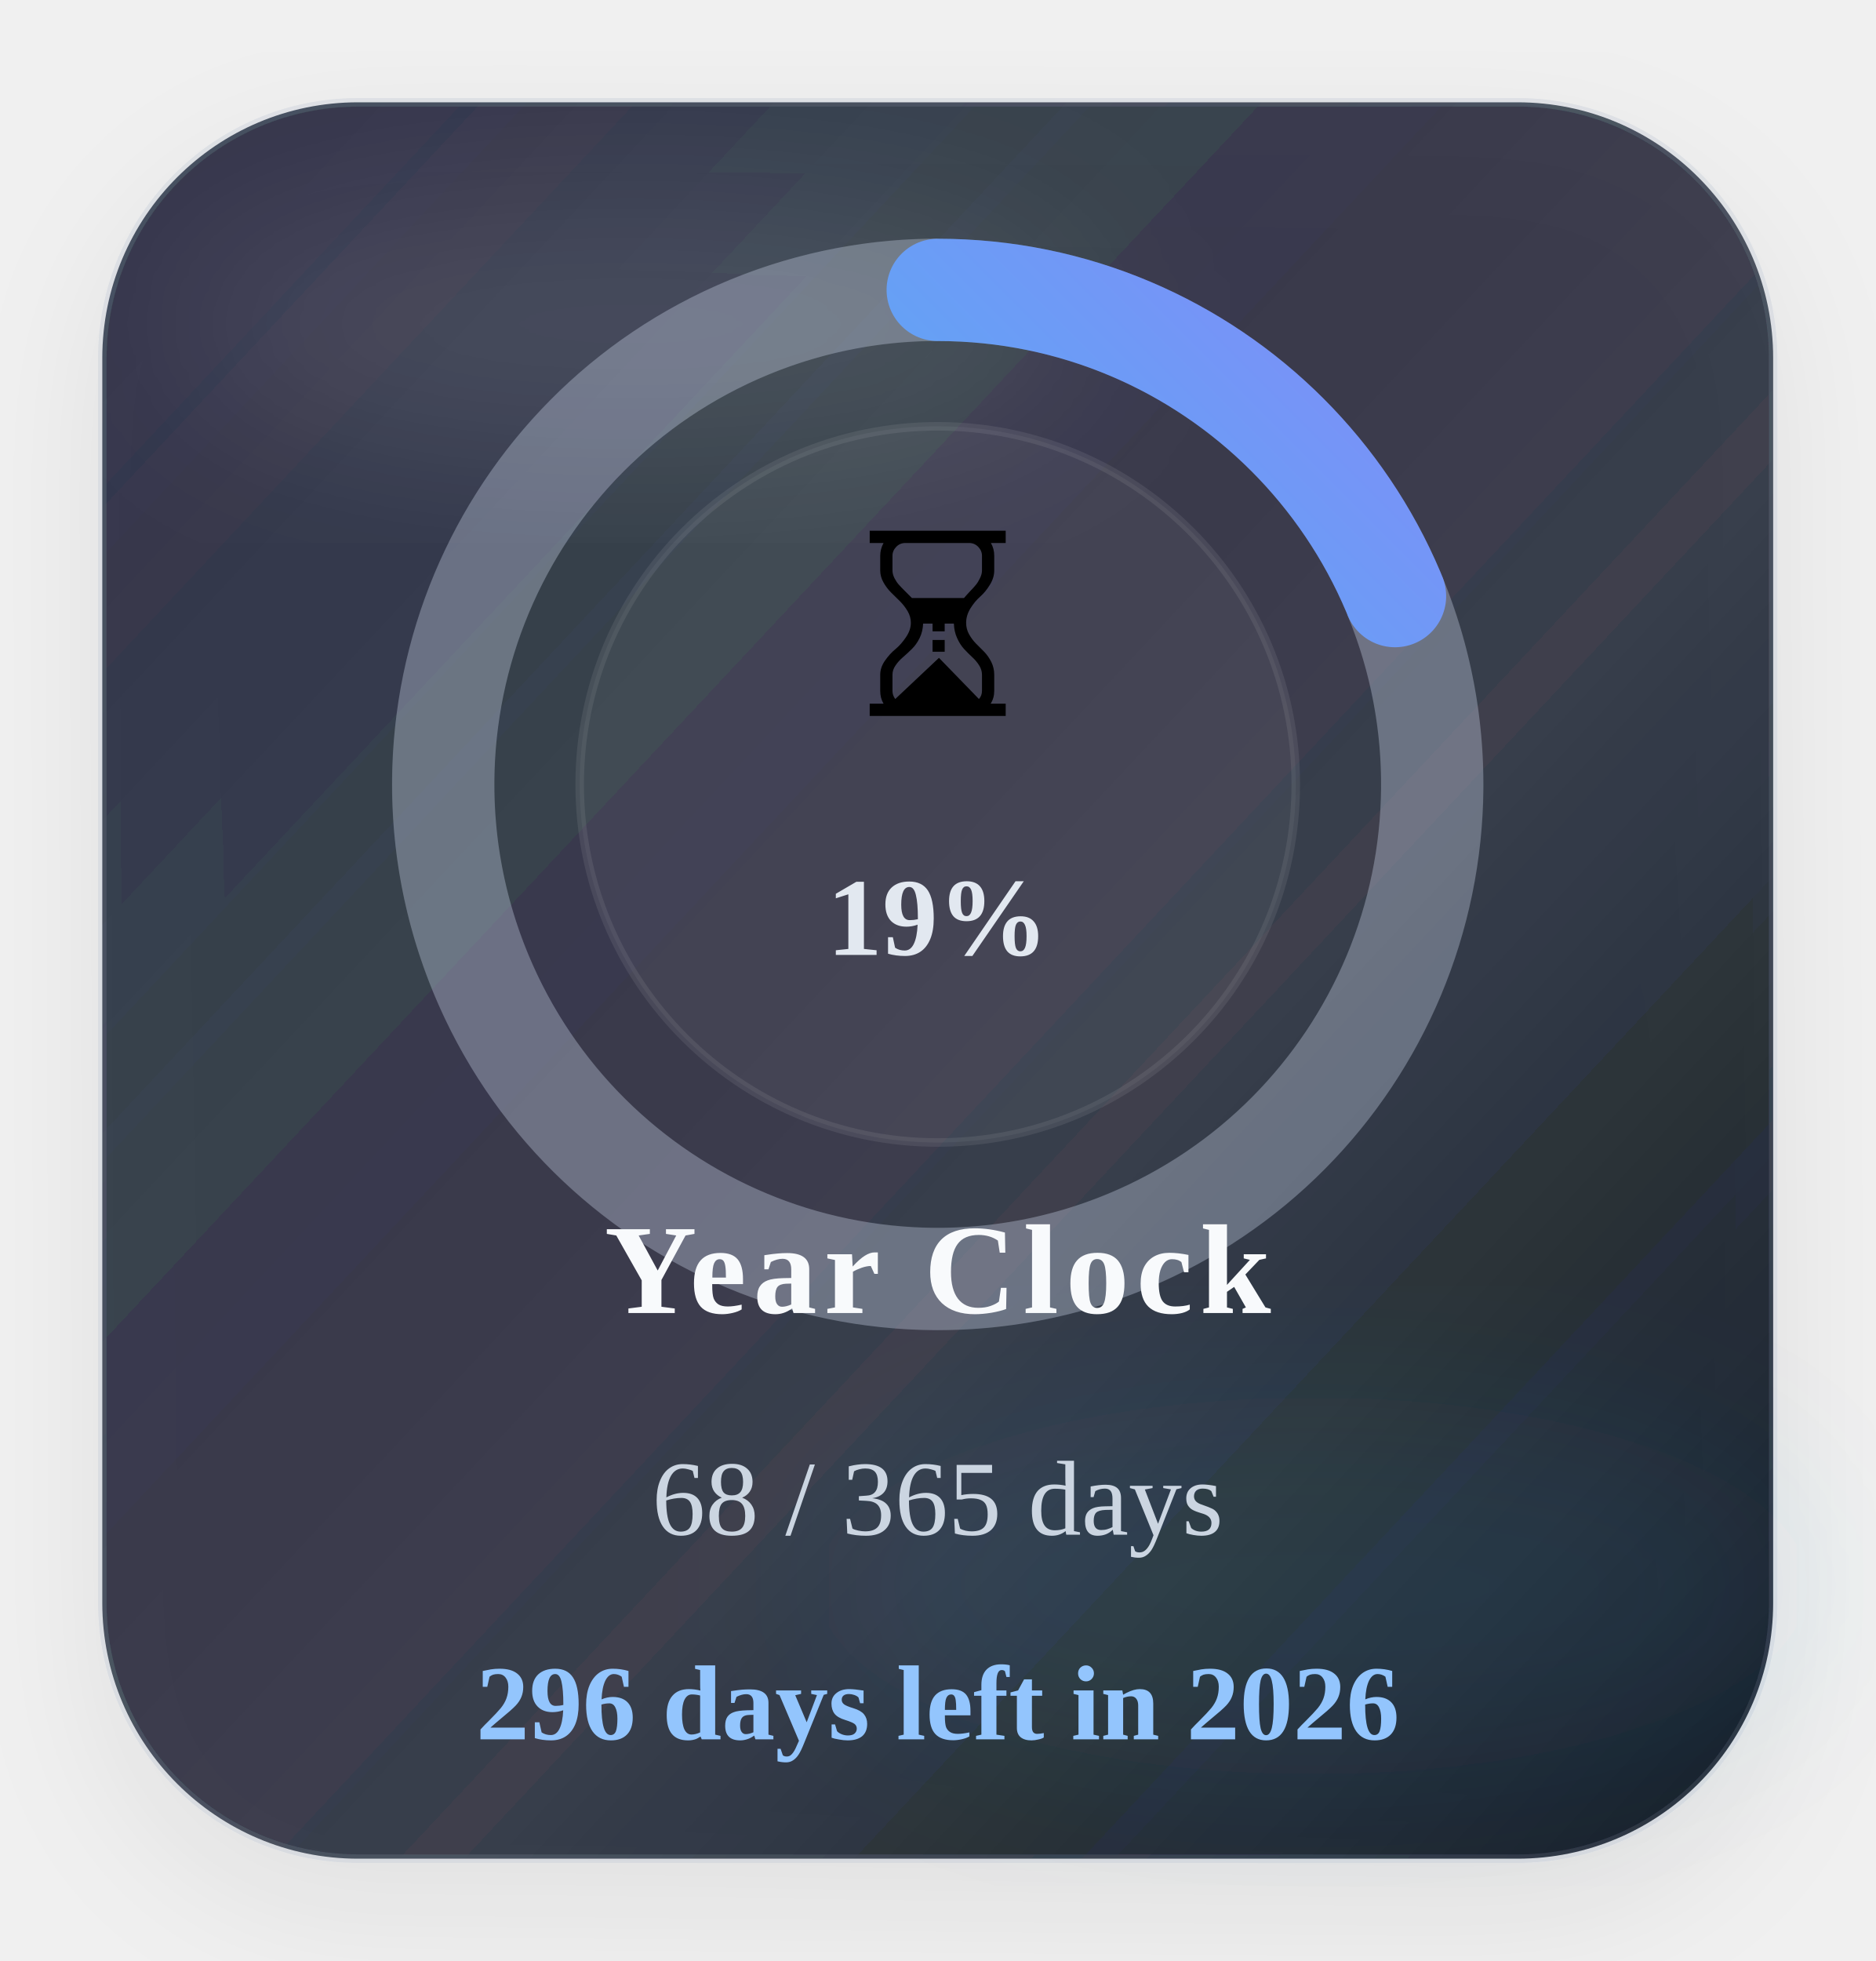
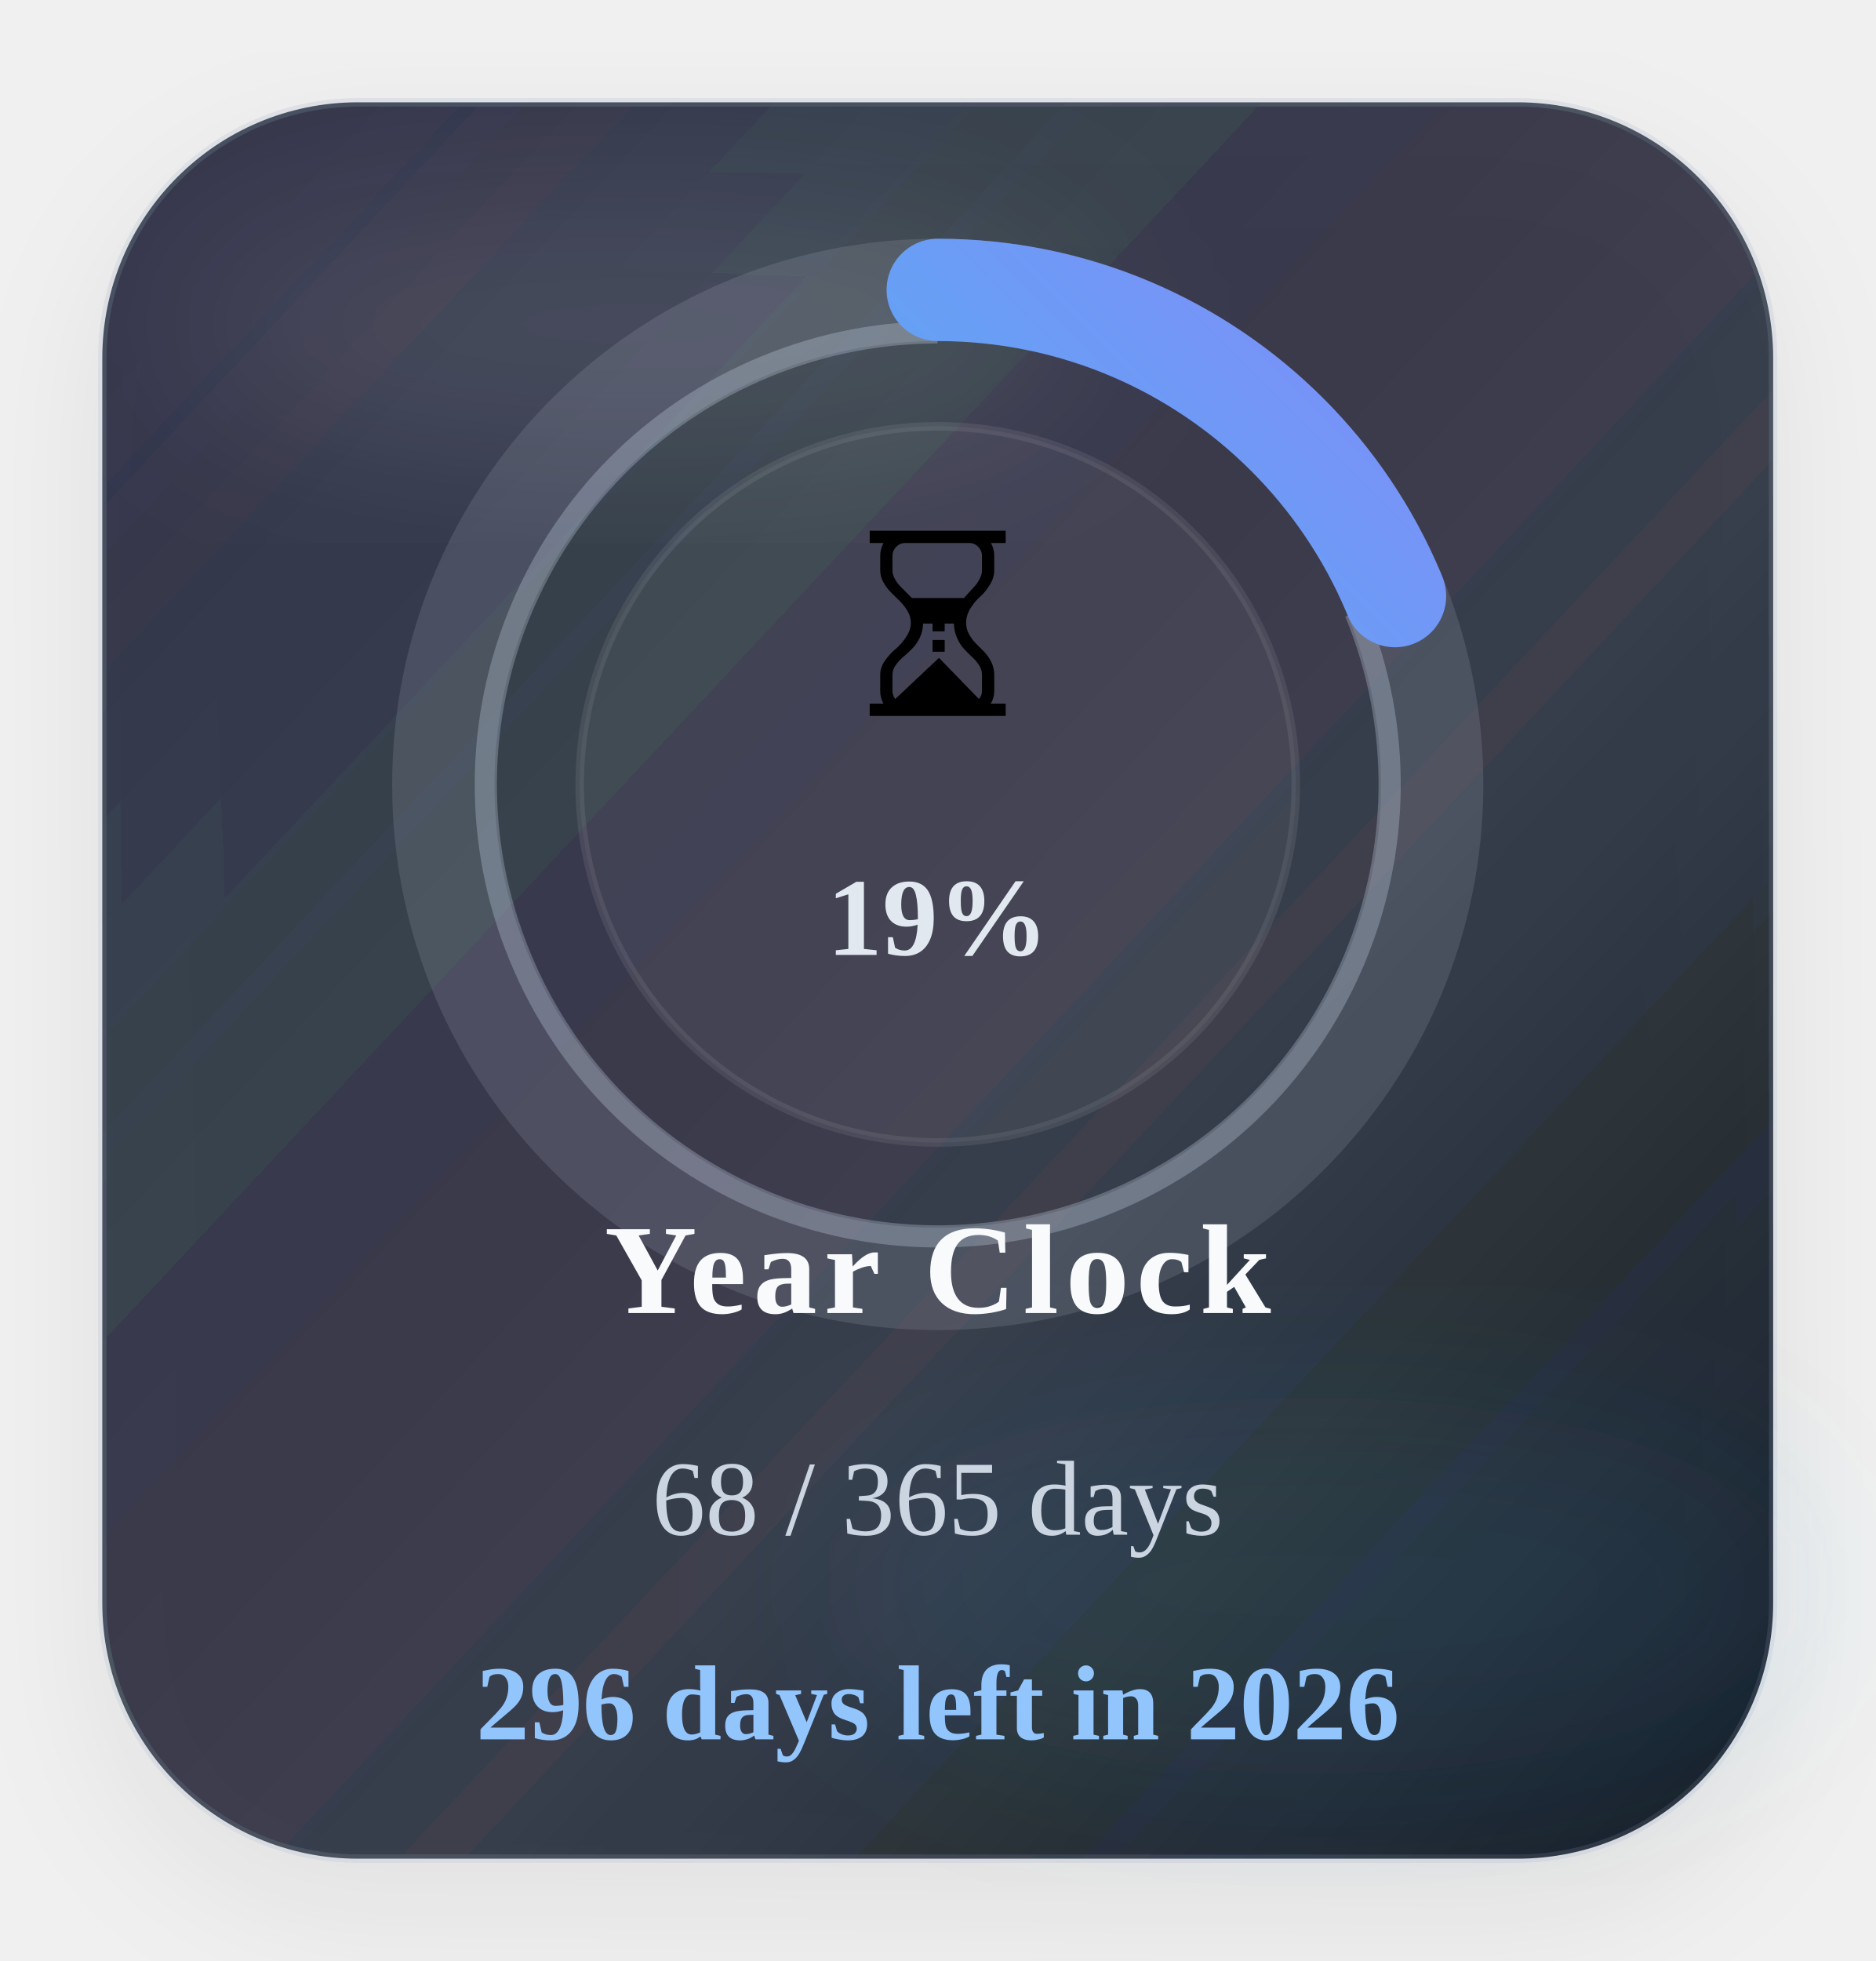
<svg xmlns="http://www.w3.org/2000/svg" width="220" height="230" viewBox="0 0 220 230" role="img" aria-label="Time progress for 2026">
  <defs>
    <linearGradient id="timeGradient" x1="0%" y1="0%" x2="100%" y2="100%">
      <stop offset="0%" stop-color="#22d3ee" />
      <stop offset="100%" stop-color="#818cf8" />
    </linearGradient>
    <linearGradient id="timeCard" x1="0%" y1="0%" x2="100%" y2="100%">
      <stop offset="0%" stop-color="#1c2537" stop-opacity="0.88" />
      <stop offset="60%" stop-color="#111827" stop-opacity="0.8" />
      <stop offset="100%" stop-color="#0b1220" stop-opacity="0.96" />
    </linearGradient>
    <filter id="timeShadow" x="-25%" y="-25%" width="150%" height="150%">
      <feDropShadow dx="0" dy="6" stdDeviation="8" flood-color="#020617" flood-opacity="0.08" />
    </filter>
    <filter id="timeBlur" x="-30%" y="-30%" width="160%" height="160%">
      <feGaussianBlur stdDeviation="10" />
    </filter>
  </defs>
  <rect x="12" y="12" width="196" height="206" rx="30" fill="url(#timeCard)" stroke="#94a3b8" stroke-opacity="0.18" filter="url(#timeShadow)" />
  <ellipse cx="74" cy="38" rx="54" ry="16" fill="#ffffff" fill-opacity="0.09" filter="url(#timeBlur)" />
  <ellipse cx="154" cy="186" rx="58" ry="22" fill="#38bdf8" fill-opacity="0.08" filter="url(#timeBlur)" />
  <circle class="ring-track" cx="110" cy="92" r="58" fill="none" stroke="#cbd5e1" stroke-opacity="0.14" stroke-width="12" />
-   <circle class="remaining-ring" cx="110" cy="92" r="58" fill="none" stroke="#dbeafe" stroke-opacity="0.22" stroke-width="12" stroke-dasharray="295.96 364.42" data-remaining-length="295.96" transform="rotate(-22.36 110 92)" />
+   <circle class="remaining-dots" cx="110" cy="92" r="53" fill="none" stroke="#dbeafe" stroke-opacity="0.26" stroke-width="2.6" stroke-dasharray="270.44 333.01" data-remaining-length="270.44" transform="rotate(-22.36 110 92)" />
  <circle class="progress-ring" cx="110" cy="92" r="58" fill="none" stroke="url(#timeGradient)" stroke-width="12" stroke-linecap="round" stroke-dasharray="364.42" stroke-dashoffset="295.96" data-target-offset="295.96" data-ring-length="364.42" transform="rotate(-90 110 92)" />
  <circle class="ring-core" cx="110" cy="92" r="42" fill="#ffffff" fill-opacity="0.05" stroke="#ffffff" stroke-opacity="0.08" />
  <text class="progress-emoji" x="110" y="84" text-anchor="middle" font-size="30">⏳</text>
  <text class="progress-percent" x="110" y="112" text-anchor="middle" font-size="13" font-weight="700" fill="#e2e8f0">19%</text>
  <text class="progress-label" x="110" y="154" text-anchor="middle" font-size="15" font-weight="700" letter-spacing="0.8" fill="#f8fafc">Year Clock</text>
  <text class="progress-value" x="110" y="180" text-anchor="middle" font-size="12.5" fill="#cbd5e1">68 / 365 days</text>
  <text class="progress-status" data-status-state="remaining" x="110" y="204" text-anchor="middle" font-size="12.5" font-weight="700" fill="#93c5fd">296 days left in 2026</text>
</svg>
